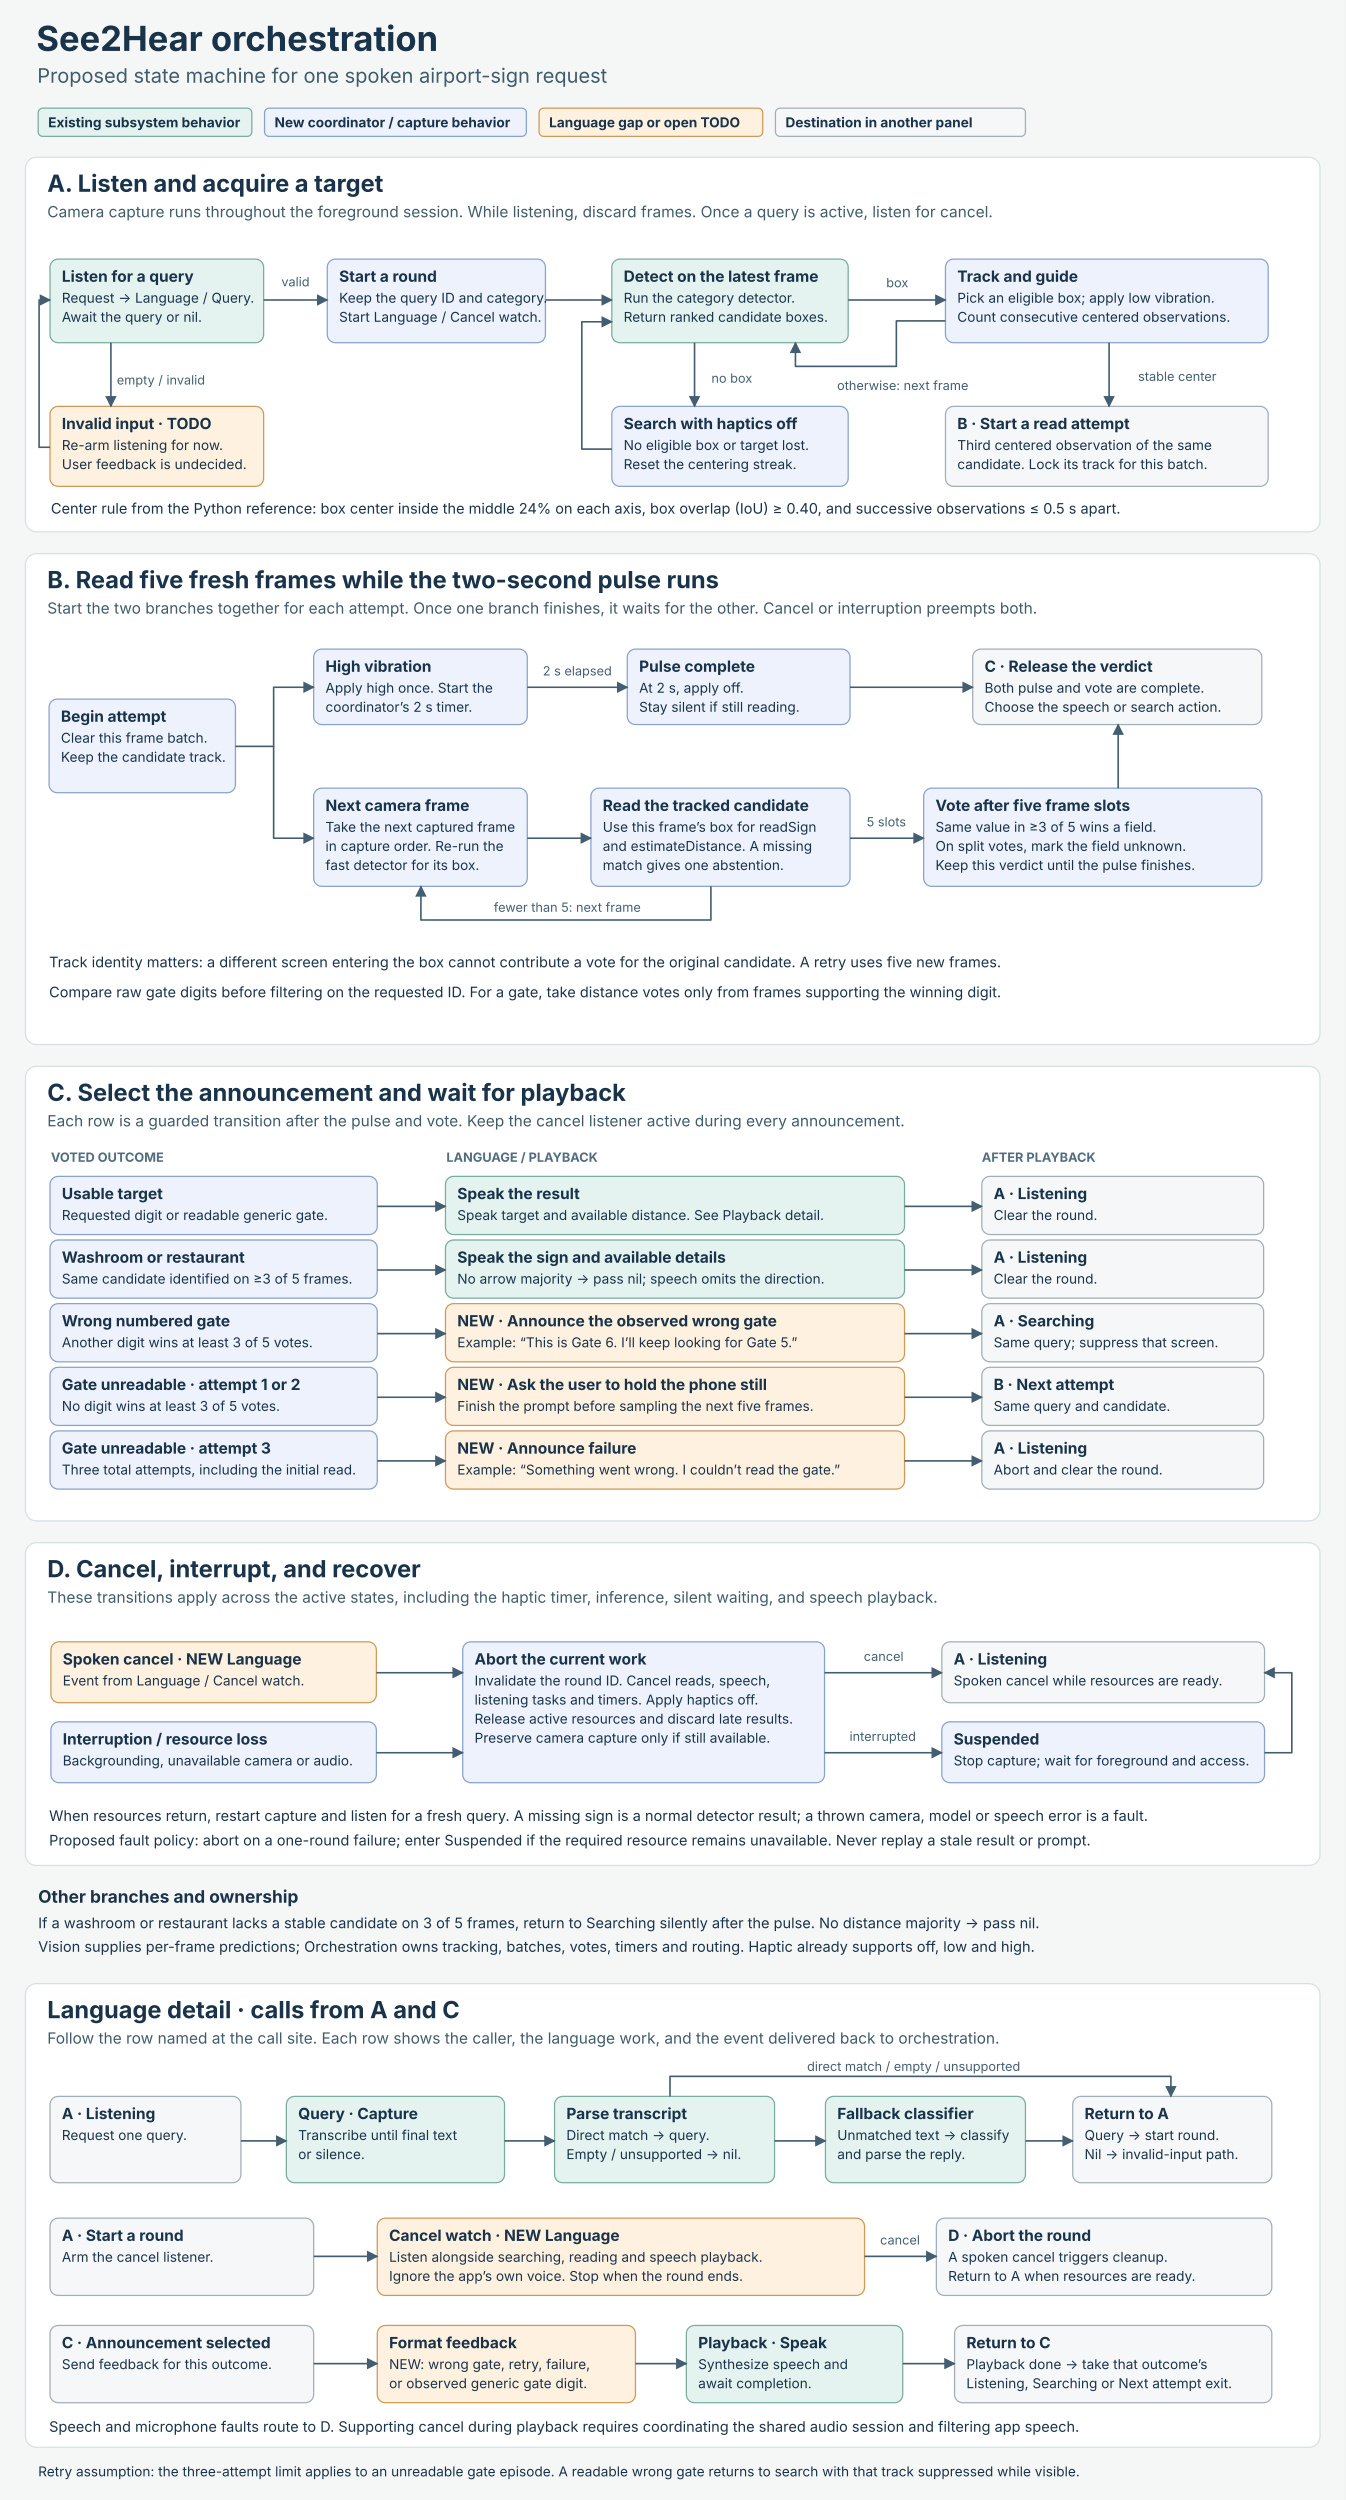
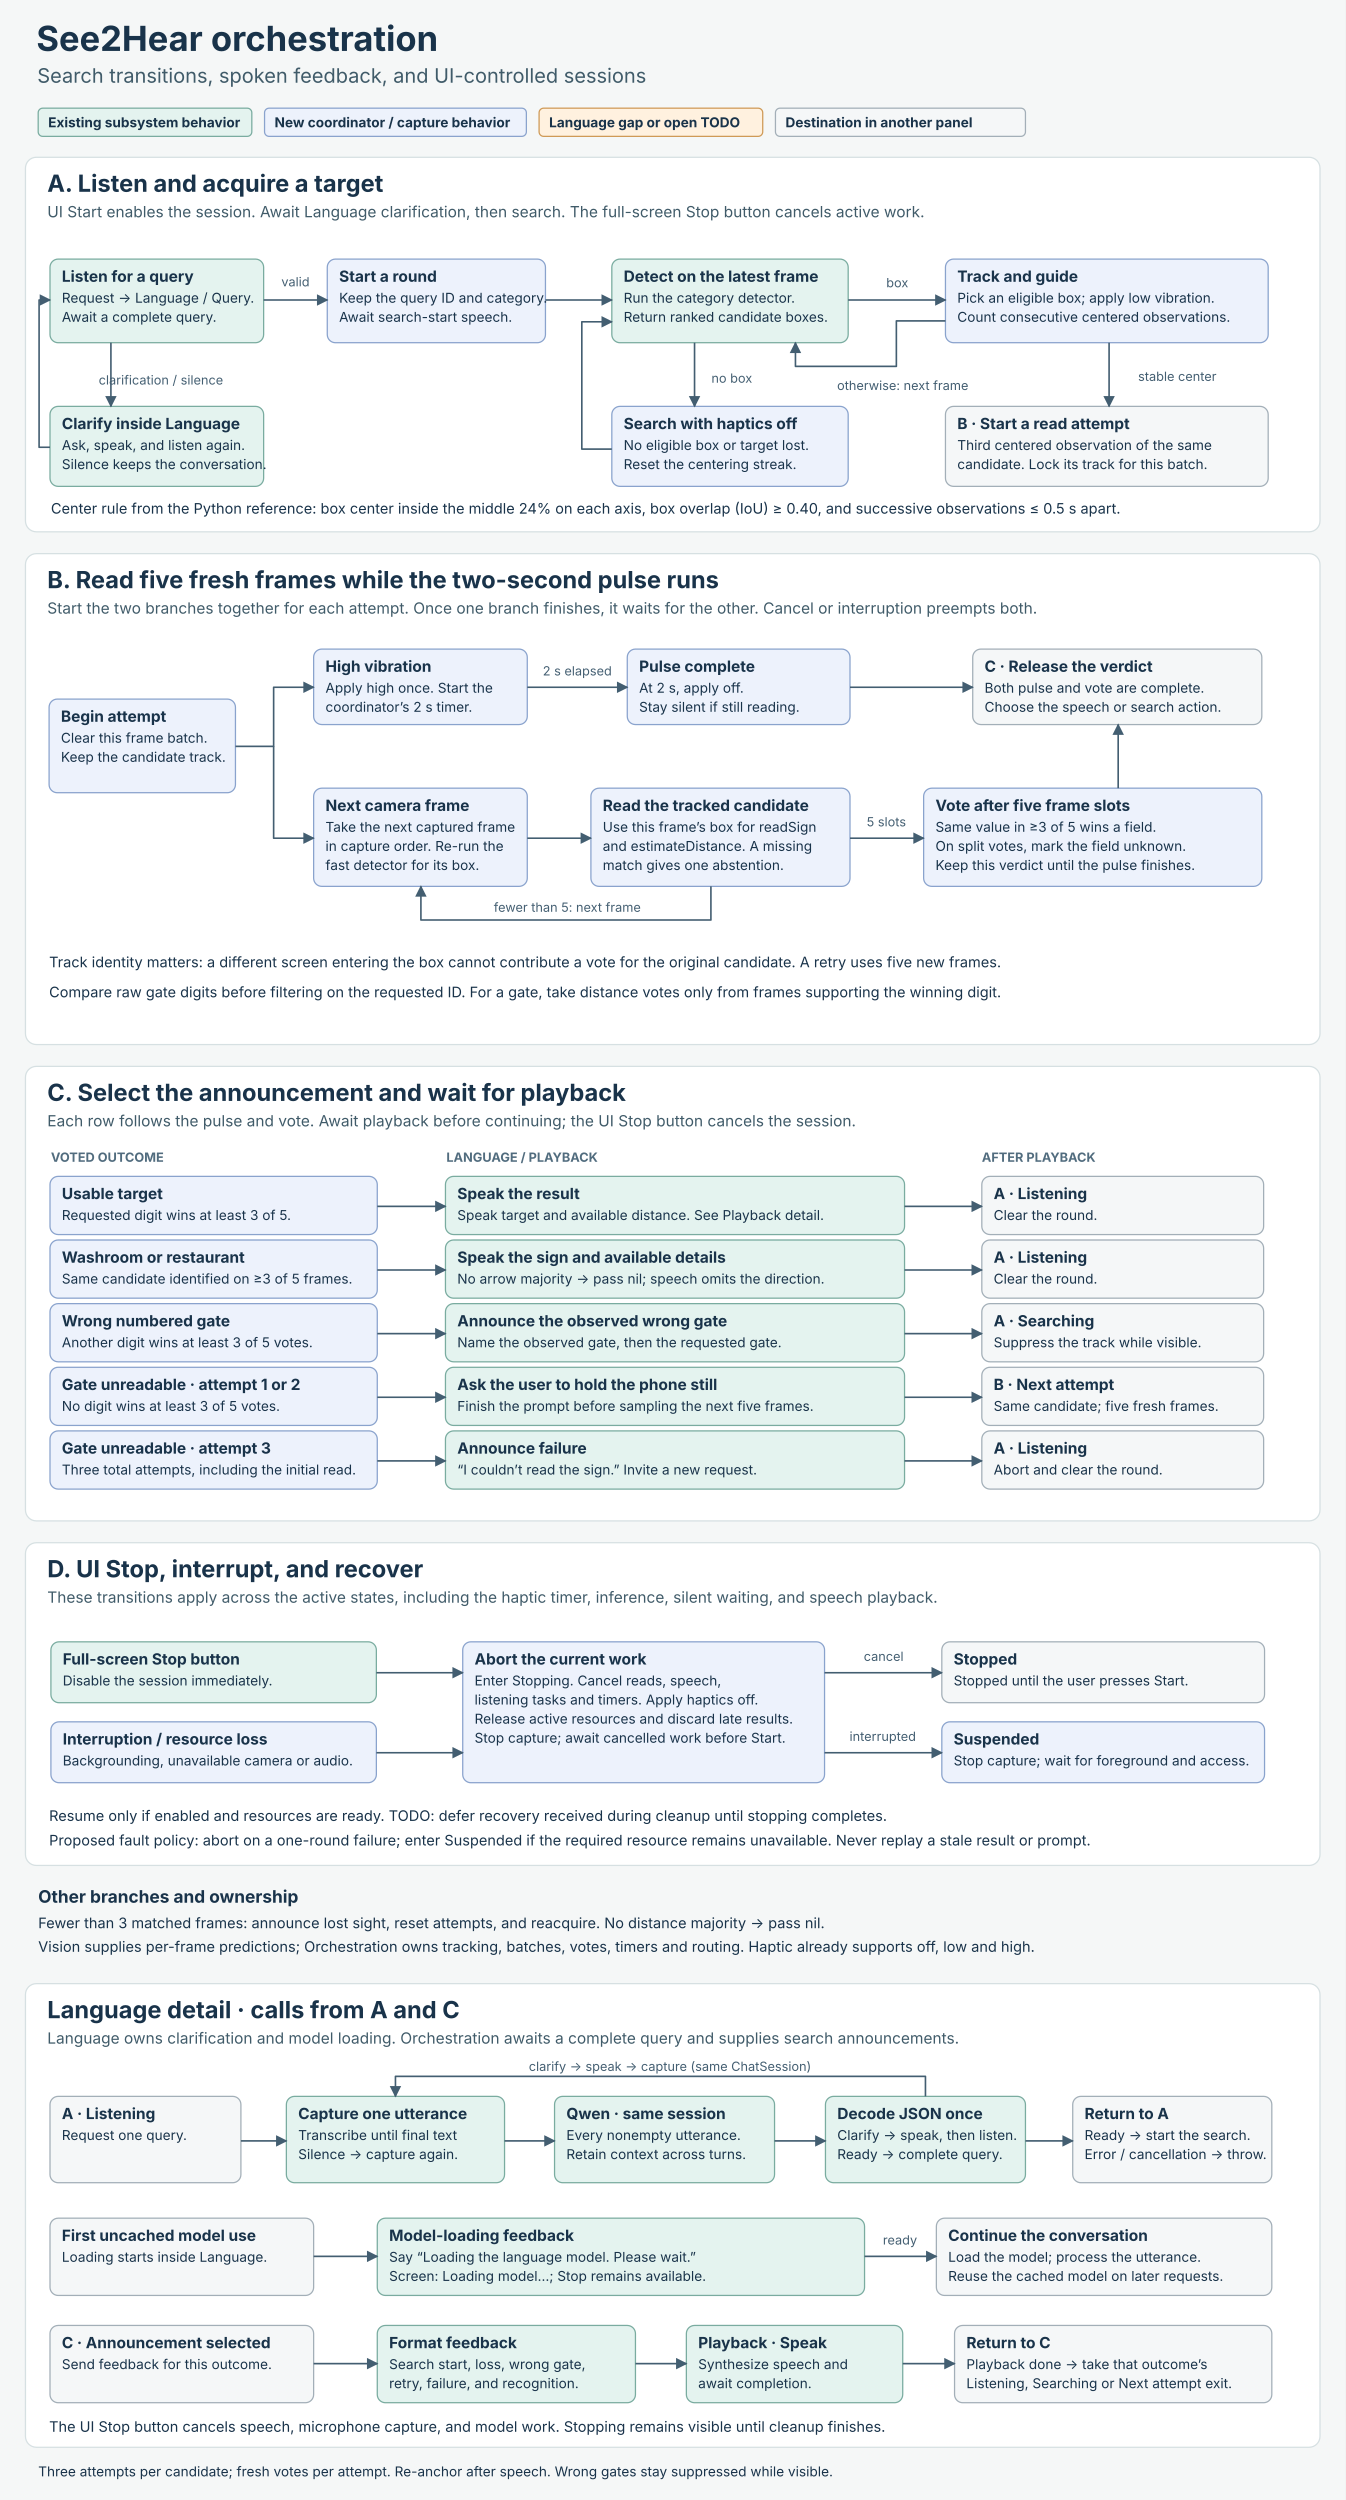
<svg xmlns="http://www.w3.org/2000/svg" viewBox="0 0 1480 2750" width="1480" height="2750" role="img" aria-labelledby="title desc">
  <defs>
    <marker id="arrow" viewBox="0 0 10 10" refX="9" refY="5" markerWidth="7" markerHeight="7" orient="auto-start-reverse">
      <path d="M0 0 L10 5 L0 10 z" fill="#435e71" />
    </marker>
  </defs>
  <style>text {font-family: Inter,Arial,sans-serif;fill:#19334a} .small {font-size:15px} .edge {fill:none;stroke:#435e71;stroke-width:1.8;stroke-linejoin:round;marker-end:url(#arrow)} </style>
  <rect width="100%" height="100%" fill="#f5f7f7" />
  <text x="40" y="56" text-anchor="start" style="font-size:38px;font-weight:650;fill:#19334a">See2Hear orchestration</text>
-   <text x="41" y="91" text-anchor="start" style="font-size:22px;font-weight:400;fill:#405b69">Proposed state machine for one spoken airport-sign request</text>
+   <text x="41" y="91" text-anchor="start" style="font-size:22px;font-weight:400;fill:#405b69">Search transitions, spoken feedback, and UI-controlled sessions</text>
  <rect x="42" y="119" width="235" height="31" rx="5" fill="#e4f3ef" stroke="#7aaca0" stroke-width="1.4" />
  <text x="53" y="140" text-anchor="start" style="font-size:15px;font-weight:650;fill:#19334a">Existing subsystem behavior</text>
  <rect x="291" y="119" width="288" height="31" rx="5" fill="#edf2fc" stroke="#8aa3cd" stroke-width="1.4" />
  <text x="302" y="140" text-anchor="start" style="font-size:15px;font-weight:650;fill:#19334a">New coordinator / capture behavior</text>
  <rect x="593" y="119" width="246" height="31" rx="5" fill="#fff1df" stroke="#cf9a57" stroke-width="1.4" />
  <text x="604" y="140" text-anchor="start" style="font-size:15px;font-weight:650;fill:#19334a">Language gap or open TODO</text>
  <rect x="853" y="119" width="275" height="31" rx="5" fill="#f5f7f8" stroke="#a3afb8" stroke-width="1.4" />
  <text x="864" y="140" text-anchor="start" style="font-size:15px;font-weight:650;fill:#19334a">Destination in another panel</text>
  <rect x="28" y="173" width="1424" height="412" rx="12" fill="#ffffff" stroke="#d6e0e2" stroke-width="1.4" />
  <text x="52" y="211" text-anchor="start" style="font-size:26px;font-weight:650;fill:#19334a">A. Listen and acquire a target</text>
-   <text x="52" y="239" text-anchor="start" style="font-size:17px;font-weight:400;fill:#405b69">Camera capture runs throughout the foreground session. While listening, discard frames. Once a query is active, listen for cancel.</text>
+   <text x="52" y="239" text-anchor="start" style="font-size:17px;font-weight:400;fill:#405b69">UI Start enables the session. Await Language clarification, then search. The full-screen Stop button cancels active work.</text>
  <rect x="55" y="285" width="235" height="92" rx="9" fill="#e4f3ef" stroke="#7aaca0" stroke-width="1.4" />
  <text x="68" y="310" text-anchor="start" style="font-size:17px;font-weight:650;fill:#19334a">Listen for a query</text>
  <text x="68" y="333" text-anchor="start" style="font-size:15px;font-weight:400;fill:#19334a">Request → Language / Query.</text>
-   <text x="68" y="354" text-anchor="start" style="font-size:15px;font-weight:400;fill:#19334a">Await the query or nil.</text>
+   <text x="68" y="354" text-anchor="start" style="font-size:15px;font-weight:400;fill:#19334a">Await a complete query.</text>
  <rect x="360" y="285" width="240" height="92" rx="9" fill="#edf2fc" stroke="#8aa3cd" stroke-width="1.4" />
  <text x="373" y="310" text-anchor="start" style="font-size:17px;font-weight:650;fill:#19334a">Start a round</text>
  <text x="373" y="333" text-anchor="start" style="font-size:15px;font-weight:400;fill:#19334a">Keep the query ID and category.</text>
-   <text x="373" y="354" text-anchor="start" style="font-size:15px;font-weight:400;fill:#19334a">Start Language / Cancel watch.</text>
+   <text x="373" y="354" text-anchor="start" style="font-size:15px;font-weight:400;fill:#19334a">Await search-start speech.</text>
  <rect x="673" y="285" width="260" height="92" rx="9" fill="#e4f3ef" stroke="#7aaca0" stroke-width="1.4" />
  <text x="686" y="310" text-anchor="start" style="font-size:17px;font-weight:650;fill:#19334a">Detect on the latest frame</text>
  <text x="686" y="333" text-anchor="start" style="font-size:15px;font-weight:400;fill:#19334a">Run the category detector.</text>
  <text x="686" y="354" text-anchor="start" style="font-size:15px;font-weight:400;fill:#19334a">Return ranked candidate boxes.</text>
  <rect x="1040" y="285" width="355" height="92" rx="9" fill="#edf2fc" stroke="#8aa3cd" stroke-width="1.4" />
  <text x="1053" y="310" text-anchor="start" style="font-size:17px;font-weight:650;fill:#19334a">Track and guide</text>
  <text x="1053" y="333" text-anchor="start" style="font-size:15px;font-weight:400;fill:#19334a">Pick an eligible box; apply low vibration.</text>
  <text x="1053" y="354" text-anchor="start" style="font-size:15px;font-weight:400;fill:#19334a">Count consecutive centered observations.</text>
  <path class="edge" d="M290 330 L360 330" />
  <text x="325" y="315" text-anchor="middle" style="font-size:14px;font-weight:400;fill:#435e71">valid</text>
  <path class="edge" d="M600 330 L673 330" />
  <path class="edge" d="M933 330 L1040 330" />
  <text x="987" y="316" text-anchor="middle" style="font-size:14px;font-weight:400;fill:#435e71">box</text>
-   <rect x="55" y="447" width="235" height="88" rx="9" fill="#fff1df" stroke="#cf9a57" stroke-width="1.4" />
-   <text x="68" y="472" text-anchor="start" style="font-size:17px;font-weight:650;fill:#19334a">Invalid input · TODO</text>
-   <text x="68" y="495" text-anchor="start" style="font-size:15px;font-weight:400;fill:#19334a">Re-arm listening for now.</text>
-   <text x="68" y="516" text-anchor="start" style="font-size:15px;font-weight:400;fill:#19334a">User feedback is undecided.</text>
+   <rect x="55" y="447" width="235" height="88" rx="9" fill="#e4f3ef" stroke="#7aaca0" stroke-width="1.4" />
+   <text x="68" y="472" text-anchor="start" style="font-size:17px;font-weight:650;fill:#19334a">Clarify inside Language</text>
+   <text x="68" y="495" text-anchor="start" style="font-size:15px;font-weight:400;fill:#19334a">Ask, speak, and listen again.</text>
+   <text x="68" y="516" text-anchor="start" style="font-size:15px;font-weight:400;fill:#19334a">Silence keeps the conversation.</text>
  <path class="edge" d="M122 377 L122 447" />
-   <text x="177" y="423" text-anchor="middle" style="font-size:14px;font-weight:400;fill:#435e71">empty / invalid</text>
+   <text x="177" y="423" text-anchor="middle" style="font-size:14px;font-weight:400;fill:#435e71">clarification / silence</text>
  <path class="edge" d="M55 492 L43 492 L43 330 L55 330" />
  <rect x="673" y="447" width="260" height="88" rx="9" fill="#edf2fc" stroke="#8aa3cd" stroke-width="1.4" />
  <text x="686" y="472" text-anchor="start" style="font-size:17px;font-weight:650;fill:#19334a">Search with haptics off</text>
  <text x="686" y="495" text-anchor="start" style="font-size:15px;font-weight:400;fill:#19334a">No eligible box or target lost.</text>
  <text x="686" y="516" text-anchor="start" style="font-size:15px;font-weight:400;fill:#19334a">Reset the centering streak.</text>
  <path class="edge" d="M764 377 L764 447" />
  <text x="805" y="421" text-anchor="middle" style="font-size:14px;font-weight:400;fill:#435e71">no box</text>
  <path class="edge" d="M673 494 L640 494 L640 354 L673 354" />
  <rect x="1040" y="447" width="355" height="88" rx="9" fill="#f5f7f8" stroke="#a3afb8" stroke-width="1.4" />
  <text x="1053" y="472" text-anchor="start" style="font-size:17px;font-weight:650;fill:#19334a">B · Start a read attempt</text>
  <text x="1053" y="495" text-anchor="start" style="font-size:15px;font-weight:400;fill:#19334a">Third centered observation of the same</text>
  <text x="1053" y="516" text-anchor="start" style="font-size:15px;font-weight:400;fill:#19334a">candidate. Lock its track for this batch.</text>
  <path class="edge" d="M1220 377 L1220 447" />
  <text x="1295" y="419" text-anchor="middle" style="font-size:14px;font-weight:400;fill:#435e71">stable center</text>
  <path class="edge" d="M1040 353 L986 353 L986 403 L875 403 L875 377" />
  <text x="993" y="429" text-anchor="middle" style="font-size:14px;font-weight:400;fill:#435e71">otherwise: next frame</text>
  <text x="56" y="565" text-anchor="start" style="font-size:16px;font-weight:400;fill:#19334a">Center rule from the Python reference: box center inside the middle 24% on each axis, box overlap (IoU) ≥ 0.40, and successive observations ≤ 0.5 s apart.</text>
  <rect x="28" y="609" width="1424" height="540" rx="12" fill="#ffffff" stroke="#d6e0e2" stroke-width="1.4" />
  <text x="52" y="647" text-anchor="start" style="font-size:26px;font-weight:650;fill:#19334a">B. Read five fresh frames while the two-second pulse runs</text>
  <text x="52" y="675" text-anchor="start" style="font-size:17px;font-weight:400;fill:#405b69">Start the two branches together for each attempt. Once one branch finishes, it waits for the other. Cancel or interruption preempts both.</text>
  <rect x="54" y="769" width="205" height="103" rx="9" fill="#edf2fc" stroke="#8aa3cd" stroke-width="1.4" />
  <text x="67" y="794" text-anchor="start" style="font-size:17px;font-weight:650;fill:#19334a">Begin attempt</text>
  <text x="67" y="817" text-anchor="start" style="font-size:15px;font-weight:400;fill:#19334a">Clear this frame batch.</text>
  <text x="67" y="838" text-anchor="start" style="font-size:15px;font-weight:400;fill:#19334a">Keep the candidate track.</text>
  <rect x="345" y="714" width="235" height="83" rx="9" fill="#edf2fc" stroke="#8aa3cd" stroke-width="1.4" />
  <text x="358" y="739" text-anchor="start" style="font-size:17px;font-weight:650;fill:#19334a">High vibration</text>
  <text x="358" y="762" text-anchor="start" style="font-size:15px;font-weight:400;fill:#19334a">Apply high once. Start the</text>
  <text x="358" y="783" text-anchor="start" style="font-size:15px;font-weight:400;fill:#19334a">coordinator’s 2 s timer.</text>
  <rect x="690" y="714" width="245" height="83" rx="9" fill="#edf2fc" stroke="#8aa3cd" stroke-width="1.4" />
  <text x="703" y="739" text-anchor="start" style="font-size:17px;font-weight:650;fill:#19334a">Pulse complete</text>
  <text x="703" y="762" text-anchor="start" style="font-size:15px;font-weight:400;fill:#19334a">At 2 s, apply off.</text>
  <text x="703" y="783" text-anchor="start" style="font-size:15px;font-weight:400;fill:#19334a">Stay silent if still reading.</text>
  <path class="edge" d="M259 821 L301 821 L301 756 L345 756" />
  <path class="edge" d="M580 756 L690 756" />
  <text x="635" y="743" text-anchor="middle" style="font-size:14px;font-weight:400;fill:#435e71">2 s elapsed</text>
  <rect x="345" y="867" width="235" height="108" rx="9" fill="#edf2fc" stroke="#8aa3cd" stroke-width="1.4" />
  <text x="358" y="892" text-anchor="start" style="font-size:17px;font-weight:650;fill:#19334a">Next camera frame</text>
  <text x="358" y="915" text-anchor="start" style="font-size:15px;font-weight:400;fill:#19334a">Take the next captured frame</text>
  <text x="358" y="936" text-anchor="start" style="font-size:15px;font-weight:400;fill:#19334a">in capture order. Re-run the</text>
  <text x="358" y="957" text-anchor="start" style="font-size:15px;font-weight:400;fill:#19334a">fast detector for its box.</text>
  <rect x="650" y="867" width="285" height="108" rx="9" fill="#edf2fc" stroke="#8aa3cd" stroke-width="1.4" />
  <text x="663" y="892" text-anchor="start" style="font-size:17px;font-weight:650;fill:#19334a">Read the tracked candidate</text>
  <text x="663" y="915" text-anchor="start" style="font-size:15px;font-weight:400;fill:#19334a">Use this frame’s box for readSign</text>
  <text x="663" y="936" text-anchor="start" style="font-size:15px;font-weight:400;fill:#19334a">and estimateDistance. A missing</text>
  <text x="663" y="957" text-anchor="start" style="font-size:15px;font-weight:400;fill:#19334a">match gives one abstention.</text>
  <rect x="1016" y="867" width="372" height="108" rx="9" fill="#edf2fc" stroke="#8aa3cd" stroke-width="1.4" />
  <text x="1029" y="892" text-anchor="start" style="font-size:17px;font-weight:650;fill:#19334a">Vote after five frame slots</text>
  <text x="1029" y="915" text-anchor="start" style="font-size:15px;font-weight:400;fill:#19334a">Same value in ≥3 of 5 wins a field.</text>
  <text x="1029" y="936" text-anchor="start" style="font-size:15px;font-weight:400;fill:#19334a">On split votes, mark the field unknown.</text>
  <text x="1029" y="957" text-anchor="start" style="font-size:15px;font-weight:400;fill:#19334a">Keep this verdict until the pulse finishes.</text>
  <path class="edge" d="M301 821 L301 922 L345 922" />
  <path class="edge" d="M580 922 L650 922" />
  <path class="edge" d="M935 922 L1016 922" />
  <text x="975" y="909" text-anchor="middle" style="font-size:14px;font-weight:400;fill:#435e71">5 slots</text>
  <path class="edge" d="M782 975 L782 1012 L463 1012 L463 975" />
  <text x="624" y="1003" text-anchor="middle" style="font-size:14px;font-weight:400;fill:#435e71">fewer than 5: next frame</text>
  <rect x="1070" y="714" width="318" height="83" rx="9" fill="#f5f7f8" stroke="#a3afb8" stroke-width="1.4" />
  <text x="1083" y="739" text-anchor="start" style="font-size:17px;font-weight:650;fill:#19334a">C · Release the verdict</text>
  <text x="1083" y="762" text-anchor="start" style="font-size:15px;font-weight:400;fill:#19334a">Both pulse and vote are complete.</text>
  <text x="1083" y="783" text-anchor="start" style="font-size:15px;font-weight:400;fill:#19334a">Choose the speech or search action.</text>
  <path class="edge" d="M935 756 L1070 756" />
  <path class="edge" d="M1230 867 L1230 797" />
  <text x="54" y="1064" text-anchor="start" style="font-size:16px;font-weight:400;fill:#19334a">Track identity matters: a different screen entering the box cannot contribute a vote for the original candidate. A retry uses five new frames.</text>
  <text x="54" y="1097" text-anchor="start" style="font-size:16px;font-weight:400;fill:#19334a">Compare raw gate digits before filtering on the requested ID. For a gate, take distance votes only from frames supporting the winning digit.</text>
  <rect x="28" y="1173" width="1424" height="500" rx="12" fill="#ffffff" stroke="#d6e0e2" stroke-width="1.4" />
  <text x="52" y="1211" text-anchor="start" style="font-size:26px;font-weight:650;fill:#19334a">C. Select the announcement and wait for playback</text>
-   <text x="52" y="1239" text-anchor="start" style="font-size:17px;font-weight:400;fill:#405b69">Each row is a guarded transition after the pulse and vote. Keep the cancel listener active during every announcement.</text>
+   <text x="52" y="1239" text-anchor="start" style="font-size:17px;font-weight:400;fill:#405b69">Each row follows the pulse and vote. Await playback before continuing; the UI Stop button cancels the session.</text>
  <text x="56" y="1278" text-anchor="start" style="font-size:14px;font-weight:650;fill:#516c7e">VOTED OUTCOME</text>
  <text x="491" y="1278" text-anchor="start" style="font-size:14px;font-weight:650;fill:#516c7e">LANGUAGE / PLAYBACK</text>
  <text x="1080" y="1278" text-anchor="start" style="font-size:14px;font-weight:650;fill:#516c7e">AFTER PLAYBACK</text>
  <rect x="55" y="1294" width="360" height="64" rx="9" fill="#edf2fc" stroke="#8aa3cd" stroke-width="1.4" />
  <text x="68" y="1319" text-anchor="start" style="font-size:17px;font-weight:650;fill:#19334a">Usable target</text>
-   <text x="68" y="1342" text-anchor="start" style="font-size:15px;font-weight:400;fill:#19334a">Requested digit or readable generic gate.</text>
+   <text x="68" y="1342" text-anchor="start" style="font-size:15px;font-weight:400;fill:#19334a">Requested digit wins at least 3 of 5.</text>
  <rect x="490" y="1294" width="505" height="64" rx="9" fill="#e4f3ef" stroke="#7aaca0" stroke-width="1.4" />
  <text x="503" y="1319" text-anchor="start" style="font-size:17px;font-weight:650;fill:#19334a">Speak the result</text>
  <text x="503" y="1342" text-anchor="start" style="font-size:15px;font-weight:400;fill:#19334a">Speak target and available distance. See Playback detail.</text>
  <rect x="1080" y="1294" width="310" height="64" rx="9" fill="#f5f7f8" stroke="#a3afb8" stroke-width="1.4" />
  <text x="1093" y="1319" text-anchor="start" style="font-size:17px;font-weight:650;fill:#19334a">A · Listening</text>
  <text x="1093" y="1342" text-anchor="start" style="font-size:15px;font-weight:400;fill:#19334a">Clear the round.</text>
  <path class="edge" d="M415 1327 L490 1327" />
  <path class="edge" d="M995 1327 L1080 1327" />
  <rect x="55" y="1364" width="360" height="64" rx="9" fill="#edf2fc" stroke="#8aa3cd" stroke-width="1.4" />
  <text x="68" y="1389" text-anchor="start" style="font-size:17px;font-weight:650;fill:#19334a">Washroom or restaurant</text>
  <text x="68" y="1412" text-anchor="start" style="font-size:15px;font-weight:400;fill:#19334a">Same candidate identified on ≥3 of 5 frames.</text>
  <rect x="490" y="1364" width="505" height="64" rx="9" fill="#e4f3ef" stroke="#7aaca0" stroke-width="1.4" />
  <text x="503" y="1389" text-anchor="start" style="font-size:17px;font-weight:650;fill:#19334a">Speak the sign and available details</text>
  <text x="503" y="1412" text-anchor="start" style="font-size:15px;font-weight:400;fill:#19334a">No arrow majority → pass nil; speech omits the direction.</text>
  <rect x="1080" y="1364" width="310" height="64" rx="9" fill="#f5f7f8" stroke="#a3afb8" stroke-width="1.4" />
  <text x="1093" y="1389" text-anchor="start" style="font-size:17px;font-weight:650;fill:#19334a">A · Listening</text>
  <text x="1093" y="1412" text-anchor="start" style="font-size:15px;font-weight:400;fill:#19334a">Clear the round.</text>
  <path class="edge" d="M415 1397 L490 1397" />
  <path class="edge" d="M995 1397 L1080 1397" />
  <rect x="55" y="1434" width="360" height="64" rx="9" fill="#edf2fc" stroke="#8aa3cd" stroke-width="1.4" />
  <text x="68" y="1459" text-anchor="start" style="font-size:17px;font-weight:650;fill:#19334a">Wrong numbered gate</text>
  <text x="68" y="1482" text-anchor="start" style="font-size:15px;font-weight:400;fill:#19334a">Another digit wins at least 3 of 5 votes.</text>
-   <rect x="490" y="1434" width="505" height="64" rx="9" fill="#fff1df" stroke="#cf9a57" stroke-width="1.4" />
-   <text x="503" y="1459" text-anchor="start" style="font-size:17px;font-weight:650;fill:#19334a">NEW · Announce the observed wrong gate</text>
-   <text x="503" y="1482" text-anchor="start" style="font-size:15px;font-weight:400;fill:#19334a">Example: “This is Gate 6. I’ll keep looking for Gate 5.”</text>
+   <rect x="490" y="1434" width="505" height="64" rx="9" fill="#e4f3ef" stroke="#7aaca0" stroke-width="1.4" />
+   <text x="503" y="1459" text-anchor="start" style="font-size:17px;font-weight:650;fill:#19334a">Announce the observed wrong gate</text>
+   <text x="503" y="1482" text-anchor="start" style="font-size:15px;font-weight:400;fill:#19334a">Name the observed gate, then the requested gate.</text>
  <rect x="1080" y="1434" width="310" height="64" rx="9" fill="#f5f7f8" stroke="#a3afb8" stroke-width="1.4" />
  <text x="1093" y="1459" text-anchor="start" style="font-size:17px;font-weight:650;fill:#19334a">A · Searching</text>
-   <text x="1093" y="1482" text-anchor="start" style="font-size:15px;font-weight:400;fill:#19334a">Same query; suppress that screen.</text>
+   <text x="1093" y="1482" text-anchor="start" style="font-size:15px;font-weight:400;fill:#19334a">Suppress the track while visible.</text>
  <path class="edge" d="M415 1467 L490 1467" />
  <path class="edge" d="M995 1467 L1080 1467" />
  <rect x="55" y="1504" width="360" height="64" rx="9" fill="#edf2fc" stroke="#8aa3cd" stroke-width="1.4" />
  <text x="68" y="1529" text-anchor="start" style="font-size:17px;font-weight:650;fill:#19334a">Gate unreadable · attempt 1 or 2</text>
  <text x="68" y="1552" text-anchor="start" style="font-size:15px;font-weight:400;fill:#19334a">No digit wins at least 3 of 5 votes.</text>
-   <rect x="490" y="1504" width="505" height="64" rx="9" fill="#fff1df" stroke="#cf9a57" stroke-width="1.4" />
-   <text x="503" y="1529" text-anchor="start" style="font-size:17px;font-weight:650;fill:#19334a">NEW · Ask the user to hold the phone still</text>
+   <rect x="490" y="1504" width="505" height="64" rx="9" fill="#e4f3ef" stroke="#7aaca0" stroke-width="1.4" />
+   <text x="503" y="1529" text-anchor="start" style="font-size:17px;font-weight:650;fill:#19334a">Ask the user to hold the phone still</text>
  <text x="503" y="1552" text-anchor="start" style="font-size:15px;font-weight:400;fill:#19334a">Finish the prompt before sampling the next five frames.</text>
  <rect x="1080" y="1504" width="310" height="64" rx="9" fill="#f5f7f8" stroke="#a3afb8" stroke-width="1.4" />
  <text x="1093" y="1529" text-anchor="start" style="font-size:17px;font-weight:650;fill:#19334a">B · Next attempt</text>
-   <text x="1093" y="1552" text-anchor="start" style="font-size:15px;font-weight:400;fill:#19334a">Same query and candidate.</text>
+   <text x="1093" y="1552" text-anchor="start" style="font-size:15px;font-weight:400;fill:#19334a">Same candidate; five fresh frames.</text>
  <path class="edge" d="M415 1537 L490 1537" />
  <path class="edge" d="M995 1537 L1080 1537" />
  <rect x="55" y="1574" width="360" height="64" rx="9" fill="#edf2fc" stroke="#8aa3cd" stroke-width="1.4" />
  <text x="68" y="1599" text-anchor="start" style="font-size:17px;font-weight:650;fill:#19334a">Gate unreadable · attempt 3</text>
  <text x="68" y="1622" text-anchor="start" style="font-size:15px;font-weight:400;fill:#19334a">Three total attempts, including the initial read.</text>
-   <rect x="490" y="1574" width="505" height="64" rx="9" fill="#fff1df" stroke="#cf9a57" stroke-width="1.4" />
-   <text x="503" y="1599" text-anchor="start" style="font-size:17px;font-weight:650;fill:#19334a">NEW · Announce failure</text>
-   <text x="503" y="1622" text-anchor="start" style="font-size:15px;font-weight:400;fill:#19334a">Example: “Something went wrong. I couldn’t read the gate.”</text>
+   <rect x="490" y="1574" width="505" height="64" rx="9" fill="#e4f3ef" stroke="#7aaca0" stroke-width="1.4" />
+   <text x="503" y="1599" text-anchor="start" style="font-size:17px;font-weight:650;fill:#19334a">Announce failure</text>
+   <text x="503" y="1622" text-anchor="start" style="font-size:15px;font-weight:400;fill:#19334a">“I couldn’t read the sign.” Invite a new request.</text>
  <rect x="1080" y="1574" width="310" height="64" rx="9" fill="#f5f7f8" stroke="#a3afb8" stroke-width="1.4" />
  <text x="1093" y="1599" text-anchor="start" style="font-size:17px;font-weight:650;fill:#19334a">A · Listening</text>
  <text x="1093" y="1622" text-anchor="start" style="font-size:15px;font-weight:400;fill:#19334a">Abort and clear the round.</text>
  <path class="edge" d="M415 1607 L490 1607" />
  <path class="edge" d="M995 1607 L1080 1607" />
  <rect x="28" y="1697" width="1424" height="355" rx="12" fill="#ffffff" stroke="#d6e0e2" stroke-width="1.4" />
-   <text x="52" y="1735" text-anchor="start" style="font-size:26px;font-weight:650;fill:#19334a">D. Cancel, interrupt, and recover</text>
+   <text x="52" y="1735" text-anchor="start" style="font-size:26px;font-weight:650;fill:#19334a">D. UI Stop, interrupt, and recover</text>
  <text x="52" y="1763" text-anchor="start" style="font-size:17px;font-weight:400;fill:#405b69">These transitions apply across the active states, including the haptic timer, inference, silent waiting, and speech playback.</text>
-   <rect x="56" y="1806" width="358" height="67" rx="9" fill="#fff1df" stroke="#cf9a57" stroke-width="1.4" />
-   <text x="69" y="1831" text-anchor="start" style="font-size:17px;font-weight:650;fill:#19334a">Spoken cancel · NEW Language</text>
-   <text x="69" y="1854" text-anchor="start" style="font-size:15px;font-weight:400;fill:#19334a">Event from Language / Cancel watch.</text>
+   <rect x="56" y="1806" width="358" height="67" rx="9" fill="#e4f3ef" stroke="#7aaca0" stroke-width="1.4" />
+   <text x="69" y="1831" text-anchor="start" style="font-size:17px;font-weight:650;fill:#19334a">Full-screen Stop button</text>
+   <text x="69" y="1854" text-anchor="start" style="font-size:15px;font-weight:400;fill:#19334a">Disable the session immediately.</text>
  <rect x="56" y="1894" width="358" height="67" rx="9" fill="#edf2fc" stroke="#8aa3cd" stroke-width="1.4" />
  <text x="69" y="1919" text-anchor="start" style="font-size:17px;font-weight:650;fill:#19334a">Interruption / resource loss</text>
  <text x="69" y="1942" text-anchor="start" style="font-size:15px;font-weight:400;fill:#19334a">Backgrounding, unavailable camera or audio.</text>
  <rect x="509" y="1806" width="398" height="155" rx="9" fill="#edf2fc" stroke="#8aa3cd" stroke-width="1.4" />
  <text x="522" y="1831" text-anchor="start" style="font-size:17px;font-weight:650;fill:#19334a">Abort the current work</text>
-   <text x="522" y="1854" text-anchor="start" style="font-size:15px;font-weight:400;fill:#19334a">Invalidate the round ID. Cancel reads, speech,</text>
+   <text x="522" y="1854" text-anchor="start" style="font-size:15px;font-weight:400;fill:#19334a">Enter Stopping. Cancel reads, speech,</text>
  <text x="522" y="1875" text-anchor="start" style="font-size:15px;font-weight:400;fill:#19334a">listening tasks and timers. Apply haptics off.</text>
  <text x="522" y="1896" text-anchor="start" style="font-size:15px;font-weight:400;fill:#19334a">Release active resources and discard late results.</text>
-   <text x="522" y="1917" text-anchor="start" style="font-size:15px;font-weight:400;fill:#19334a">Preserve camera capture only if still available.</text>
+   <text x="522" y="1917" text-anchor="start" style="font-size:15px;font-weight:400;fill:#19334a">Stop capture; await cancelled work before Start.</text>
  <rect x="1036" y="1806" width="355" height="67" rx="9" fill="#f5f7f8" stroke="#a3afb8" stroke-width="1.4" />
-   <text x="1049" y="1831" text-anchor="start" style="font-size:17px;font-weight:650;fill:#19334a">A · Listening</text>
-   <text x="1049" y="1854" text-anchor="start" style="font-size:15px;font-weight:400;fill:#19334a">Spoken cancel while resources are ready.</text>
+   <text x="1049" y="1831" text-anchor="start" style="font-size:17px;font-weight:650;fill:#19334a">Stopped</text>
+   <text x="1049" y="1854" text-anchor="start" style="font-size:15px;font-weight:400;fill:#19334a">Stopped until the user presses Start.</text>
  <rect x="1036" y="1894" width="355" height="67" rx="9" fill="#edf2fc" stroke="#8aa3cd" stroke-width="1.4" />
  <text x="1049" y="1919" text-anchor="start" style="font-size:17px;font-weight:650;fill:#19334a">Suspended</text>
  <text x="1049" y="1942" text-anchor="start" style="font-size:15px;font-weight:400;fill:#19334a">Stop capture; wait for foreground and access.</text>
  <path class="edge" d="M414 1840 L509 1840" />
  <path class="edge" d="M414 1928 L509 1928" />
  <path class="edge" d="M907 1840 L1036 1840" />
  <text x="972" y="1827" text-anchor="middle" style="font-size:14px;font-weight:400;fill:#435e71">cancel</text>
  <path class="edge" d="M907 1928 L1036 1928" />
  <text x="971" y="1915" text-anchor="middle" style="font-size:14px;font-weight:400;fill:#435e71">interrupted</text>
-   <path class="edge" d="M1391 1928 L1421 1928 L1421 1840 L1391 1840" />
-   <text x="54" y="2003" text-anchor="start" style="font-size:16px;font-weight:400;fill:#19334a">When resources return, restart capture and listen for a fresh query. A missing sign is a normal detector result; a thrown camera, model or speech error is a fault.</text>
+   <text x="54" y="2003" text-anchor="start" style="font-size:16px;font-weight:400;fill:#19334a">Resume only if enabled and resources are ready. TODO: defer recovery received during cleanup until stopping completes.</text>
  <text x="54" y="2030" text-anchor="start" style="font-size:16px;font-weight:400;fill:#19334a">Proposed fault policy: abort on a one-round failure; enter Suspended if the required resource remains unavailable. Never replay a stale result or prompt.</text>
  <text x="42" y="2093" text-anchor="start" style="font-size:19px;font-weight:650;fill:#19334a">Other branches and ownership</text>
-   <text x="42" y="2121" text-anchor="start" style="font-size:16px;font-weight:400;fill:#19334a">If a washroom or restaurant lacks a stable candidate on 3 of 5 frames, return to Searching silently after the pulse. No distance majority → pass nil.</text>
+   <text x="42" y="2121" text-anchor="start" style="font-size:16px;font-weight:400;fill:#19334a">Fewer than 3 matched frames: announce lost sight, reset attempts, and reacquire. No distance majority → pass nil.</text>
  <text x="42" y="2147" text-anchor="start" style="font-size:16px;font-weight:400;fill:#19334a">Vision supplies per-frame predictions; Orchestration owns tracking, batches, votes, timers and routing. Haptic already supports off, low and high.</text>
  <rect x="28" y="2182" width="1424" height="510" rx="12" fill="#ffffff" stroke="#d6e0e2" stroke-width="1.4" />
  <text x="52" y="2220" text-anchor="start" style="font-size:26px;font-weight:650;fill:#19334a">Language detail · calls from A and C</text>
-   <text x="52" y="2248" text-anchor="start" style="font-size:17px;font-weight:400;fill:#405b69">Follow the row named at the call site. Each row shows the caller, the language work, and the event delivered back to orchestration.</text>
+   <text x="52" y="2248" text-anchor="start" style="font-size:17px;font-weight:400;fill:#405b69">Language owns clarification and model loading. Orchestration awaits a complete query and supplies search announcements.</text>
  <rect x="55" y="2306" width="210" height="95" rx="9" fill="#f5f7f8" stroke="#a3afb8" stroke-width="1.4" />
  <text x="68" y="2331" text-anchor="start" style="font-size:17px;font-weight:650;fill:#19334a">A · Listening</text>
  <text x="68" y="2354" text-anchor="start" style="font-size:15px;font-weight:400;fill:#19334a">Request one query.</text>
  <rect x="315" y="2306" width="240" height="95" rx="9" fill="#e4f3ef" stroke="#7aaca0" stroke-width="1.4" />
-   <text x="328" y="2331" text-anchor="start" style="font-size:17px;font-weight:650;fill:#19334a">Query · Capture</text>
+   <text x="328" y="2331" text-anchor="start" style="font-size:17px;font-weight:650;fill:#19334a">Capture one utterance</text>
  <text x="328" y="2354" text-anchor="start" style="font-size:15px;font-weight:400;fill:#19334a">Transcribe until final text</text>
-   <text x="328" y="2375" text-anchor="start" style="font-size:15px;font-weight:400;fill:#19334a">or silence.</text>
+   <text x="328" y="2375" text-anchor="start" style="font-size:15px;font-weight:400;fill:#19334a">Silence → capture again.</text>
  <rect x="610" y="2306" width="242" height="95" rx="9" fill="#e4f3ef" stroke="#7aaca0" stroke-width="1.4" />
-   <text x="623" y="2331" text-anchor="start" style="font-size:17px;font-weight:650;fill:#19334a">Parse transcript</text>
-   <text x="623" y="2354" text-anchor="start" style="font-size:15px;font-weight:400;fill:#19334a">Direct match → query.</text>
-   <text x="623" y="2375" text-anchor="start" style="font-size:15px;font-weight:400;fill:#19334a">Empty / unsupported → nil.</text>
+   <text x="623" y="2331" text-anchor="start" style="font-size:17px;font-weight:650;fill:#19334a">Qwen · same session</text>
+   <text x="623" y="2354" text-anchor="start" style="font-size:15px;font-weight:400;fill:#19334a">Every nonempty utterance.</text>
+   <text x="623" y="2375" text-anchor="start" style="font-size:15px;font-weight:400;fill:#19334a">Retain context across turns.</text>
  <rect x="908" y="2306" width="220" height="95" rx="9" fill="#e4f3ef" stroke="#7aaca0" stroke-width="1.4" />
-   <text x="921" y="2331" text-anchor="start" style="font-size:17px;font-weight:650;fill:#19334a">Fallback classifier</text>
-   <text x="921" y="2354" text-anchor="start" style="font-size:15px;font-weight:400;fill:#19334a">Unmatched text → classify</text>
-   <text x="921" y="2375" text-anchor="start" style="font-size:15px;font-weight:400;fill:#19334a">and parse the reply.</text>
+   <text x="921" y="2331" text-anchor="start" style="font-size:17px;font-weight:650;fill:#19334a">Decode JSON once</text>
+   <text x="921" y="2354" text-anchor="start" style="font-size:15px;font-weight:400;fill:#19334a">Clarify → speak, then listen.</text>
+   <text x="921" y="2375" text-anchor="start" style="font-size:15px;font-weight:400;fill:#19334a">Ready → complete query.</text>
  <rect x="1180" y="2306" width="219" height="95" rx="9" fill="#f5f7f8" stroke="#a3afb8" stroke-width="1.4" />
  <text x="1193" y="2331" text-anchor="start" style="font-size:17px;font-weight:650;fill:#19334a">Return to A</text>
-   <text x="1193" y="2354" text-anchor="start" style="font-size:15px;font-weight:400;fill:#19334a">Query → start round.</text>
-   <text x="1193" y="2375" text-anchor="start" style="font-size:15px;font-weight:400;fill:#19334a">Nil → invalid-input path.</text>
+   <text x="1193" y="2354" text-anchor="start" style="font-size:15px;font-weight:400;fill:#19334a">Ready → start the search.</text>
+   <text x="1193" y="2375" text-anchor="start" style="font-size:15px;font-weight:400;fill:#19334a">Error / cancellation → throw.</text>
  <path class="edge" d="M265 2355 L315 2355" />
  <path class="edge" d="M555 2355 L610 2355" />
  <path class="edge" d="M852 2355 L908 2355" />
  <path class="edge" d="M1128 2355 L1180 2355" />
-   <path class="edge" d="M737 2306 L737 2284 L1288 2284 L1288 2306" />
-   <text x="1005" y="2278" text-anchor="middle" style="font-size:14px;font-weight:400;fill:#435e71">direct match / empty / unsupported</text>
+   <path class="edge" d="M1018 2306 L1018 2284 L435 2284 L435 2306" />
+   <text x="737" y="2278" text-anchor="middle" style="font-size:14px;font-weight:400;fill:#435e71">clarify → speak → capture (same ChatSession)</text>
  <rect x="55" y="2440" width="290" height="85" rx="9" fill="#f5f7f8" stroke="#a3afb8" stroke-width="1.4" />
-   <text x="68" y="2465" text-anchor="start" style="font-size:17px;font-weight:650;fill:#19334a">A · Start a round</text>
-   <text x="68" y="2488" text-anchor="start" style="font-size:15px;font-weight:400;fill:#19334a">Arm the cancel listener.</text>
-   <rect x="415" y="2440" width="536" height="85" rx="9" fill="#fff1df" stroke="#cf9a57" stroke-width="1.4" />
-   <text x="428" y="2465" text-anchor="start" style="font-size:17px;font-weight:650;fill:#19334a">Cancel watch · NEW Language</text>
-   <text x="428" y="2488" text-anchor="start" style="font-size:15px;font-weight:400;fill:#19334a">Listen alongside searching, reading and speech playback.</text>
-   <text x="428" y="2509" text-anchor="start" style="font-size:15px;font-weight:400;fill:#19334a">Ignore the app’s own voice. Stop when the round ends.</text>
+   <text x="68" y="2465" text-anchor="start" style="font-size:17px;font-weight:650;fill:#19334a">First uncached model use</text>
+   <text x="68" y="2488" text-anchor="start" style="font-size:15px;font-weight:400;fill:#19334a">Loading starts inside Language.</text>
+   <rect x="415" y="2440" width="536" height="85" rx="9" fill="#e4f3ef" stroke="#7aaca0" stroke-width="1.4" />
+   <text x="428" y="2465" text-anchor="start" style="font-size:17px;font-weight:650;fill:#19334a">Model-loading feedback</text>
+   <text x="428" y="2488" text-anchor="start" style="font-size:15px;font-weight:400;fill:#19334a">Say “Loading the language model. Please wait.”</text>
+   <text x="428" y="2509" text-anchor="start" style="font-size:15px;font-weight:400;fill:#19334a">Screen: Loading model…; Stop remains available.</text>
  <rect x="1030" y="2440" width="369" height="85" rx="9" fill="#f5f7f8" stroke="#a3afb8" stroke-width="1.4" />
-   <text x="1043" y="2465" text-anchor="start" style="font-size:17px;font-weight:650;fill:#19334a">D · Abort the round</text>
-   <text x="1043" y="2488" text-anchor="start" style="font-size:15px;font-weight:400;fill:#19334a">A spoken cancel triggers cleanup.</text>
-   <text x="1043" y="2509" text-anchor="start" style="font-size:15px;font-weight:400;fill:#19334a">Return to A when resources are ready.</text>
+   <text x="1043" y="2465" text-anchor="start" style="font-size:17px;font-weight:650;fill:#19334a">Continue the conversation</text>
+   <text x="1043" y="2488" text-anchor="start" style="font-size:15px;font-weight:400;fill:#19334a">Load the model; process the utterance.</text>
+   <text x="1043" y="2509" text-anchor="start" style="font-size:15px;font-weight:400;fill:#19334a">Reuse the cached model on later requests.</text>
  <path class="edge" d="M345 2482 L415 2482" />
  <path class="edge" d="M951 2482 L1030 2482" />
-   <text x="990" y="2469" text-anchor="middle" style="font-size:14px;font-weight:400;fill:#435e71">cancel</text>
+   <text x="990" y="2469" text-anchor="middle" style="font-size:14px;font-weight:400;fill:#435e71">ready</text>
  <rect x="55" y="2558" width="290" height="85" rx="9" fill="#f5f7f8" stroke="#a3afb8" stroke-width="1.4" />
  <text x="68" y="2583" text-anchor="start" style="font-size:17px;font-weight:650;fill:#19334a">C · Announcement selected</text>
  <text x="68" y="2606" text-anchor="start" style="font-size:15px;font-weight:400;fill:#19334a">Send feedback for this outcome.</text>
-   <rect x="415" y="2558" width="284" height="85" rx="9" fill="#fff1df" stroke="#cf9a57" stroke-width="1.4" />
+   <rect x="415" y="2558" width="284" height="85" rx="9" fill="#e4f3ef" stroke="#7aaca0" stroke-width="1.4" />
  <text x="428" y="2583" text-anchor="start" style="font-size:17px;font-weight:650;fill:#19334a">Format feedback</text>
-   <text x="428" y="2606" text-anchor="start" style="font-size:15px;font-weight:400;fill:#19334a">NEW: wrong gate, retry, failure,</text>
-   <text x="428" y="2627" text-anchor="start" style="font-size:15px;font-weight:400;fill:#19334a">or observed generic gate digit.</text>
+   <text x="428" y="2606" text-anchor="start" style="font-size:15px;font-weight:400;fill:#19334a">Search start, loss, wrong gate,</text>
+   <text x="428" y="2627" text-anchor="start" style="font-size:15px;font-weight:400;fill:#19334a">retry, failure, and recognition.</text>
  <rect x="755" y="2558" width="238" height="85" rx="9" fill="#e4f3ef" stroke="#7aaca0" stroke-width="1.4" />
  <text x="768" y="2583" text-anchor="start" style="font-size:17px;font-weight:650;fill:#19334a">Playback · Speak</text>
  <text x="768" y="2606" text-anchor="start" style="font-size:15px;font-weight:400;fill:#19334a">Synthesize speech and</text>
  <text x="768" y="2627" text-anchor="start" style="font-size:15px;font-weight:400;fill:#19334a">await completion.</text>
  <rect x="1050" y="2558" width="349" height="85" rx="9" fill="#f5f7f8" stroke="#a3afb8" stroke-width="1.4" />
  <text x="1063" y="2583" text-anchor="start" style="font-size:17px;font-weight:650;fill:#19334a">Return to C</text>
  <text x="1063" y="2606" text-anchor="start" style="font-size:15px;font-weight:400;fill:#19334a">Playback done → take that outcome’s</text>
  <text x="1063" y="2627" text-anchor="start" style="font-size:15px;font-weight:400;fill:#19334a">Listening, Searching or Next attempt exit.</text>
  <path class="edge" d="M345 2600 L415 2600" />
  <path class="edge" d="M699 2600 L755 2600" />
  <path class="edge" d="M993 2600 L1050 2600" />
-   <text x="54" y="2675" text-anchor="start" style="font-size:16px;font-weight:400;fill:#19334a">Speech and microphone faults route to D. Supporting cancel during playback requires coordinating the shared audio session and filtering app speech.</text>
-   <text x="42" y="2724" text-anchor="start" style="font-size:15px;font-weight:400;fill:#19334a">Retry assumption: the three-attempt limit applies to an unreadable gate episode. A readable wrong gate returns to search with that track suppressed while visible.</text>
+   <text x="54" y="2675" text-anchor="start" style="font-size:16px;font-weight:400;fill:#19334a">The UI Stop button cancels speech, microphone capture, and model work. Stopping remains visible until cleanup finishes.</text>
+   <text x="42" y="2724" text-anchor="start" style="font-size:15px;font-weight:400;fill:#19334a">Three attempts per candidate; fresh votes per attempt. Re-anchor after speech. Wrong gates stay suppressed while visible.</text>
</svg>
